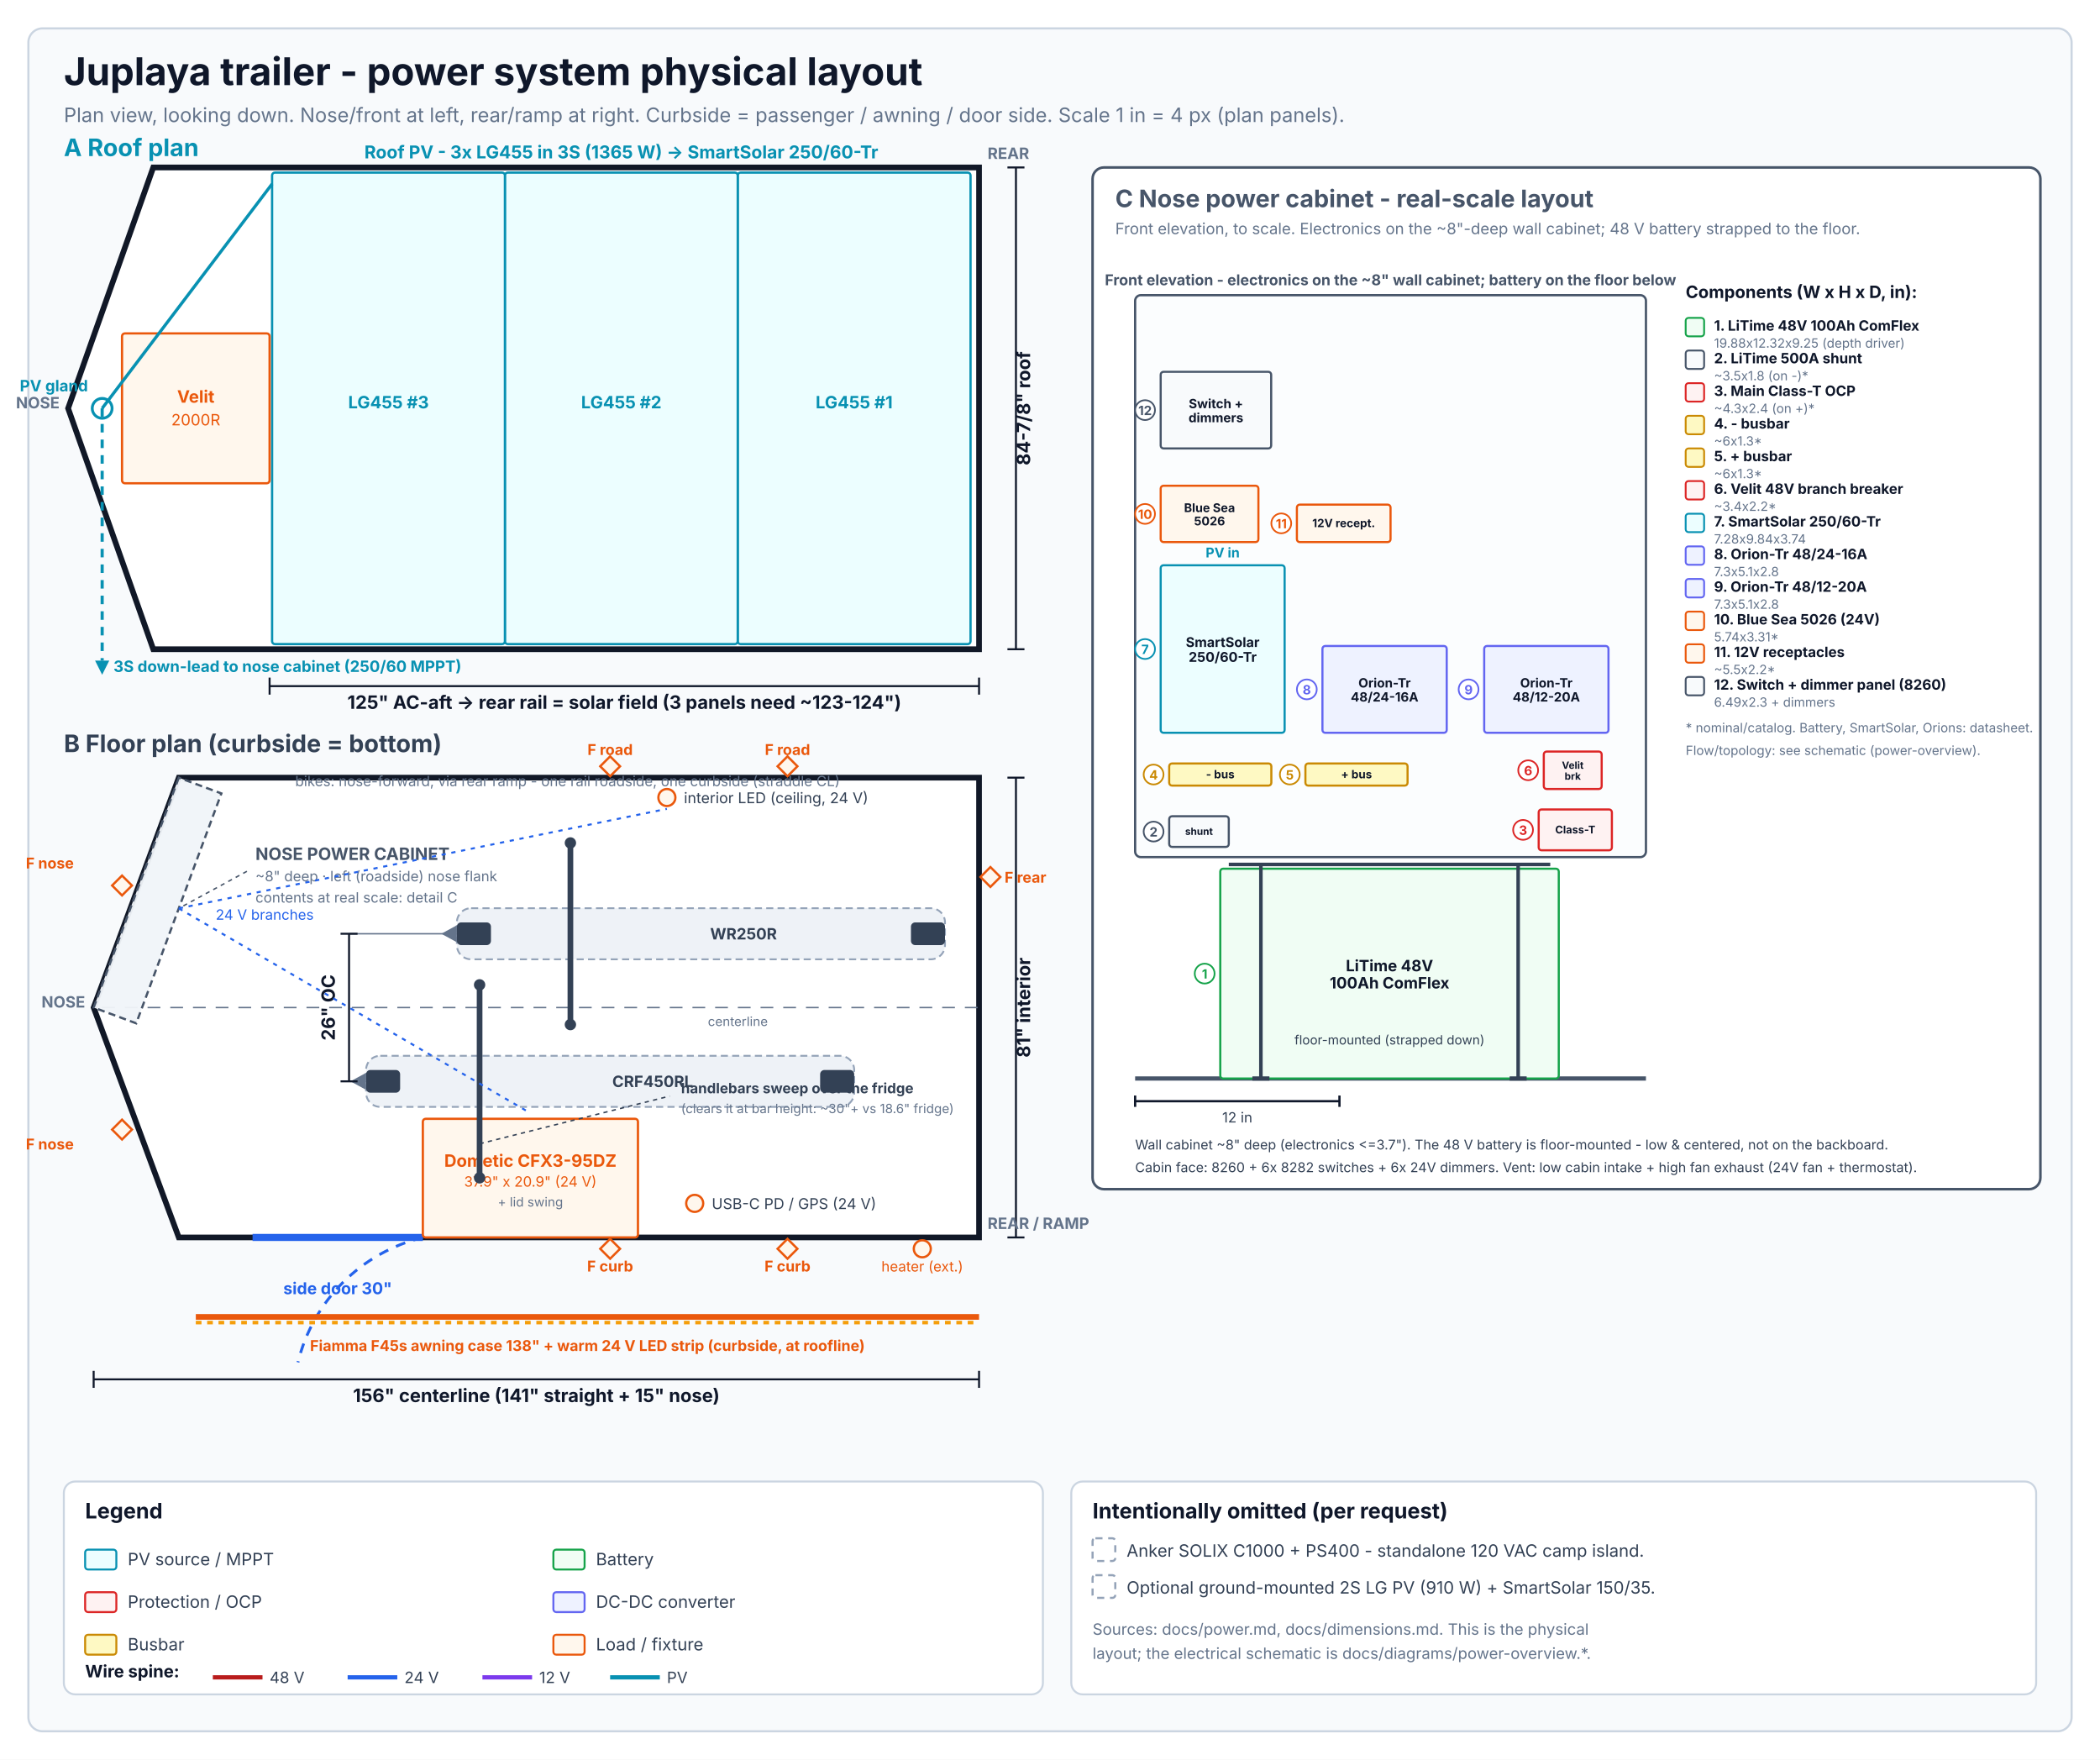
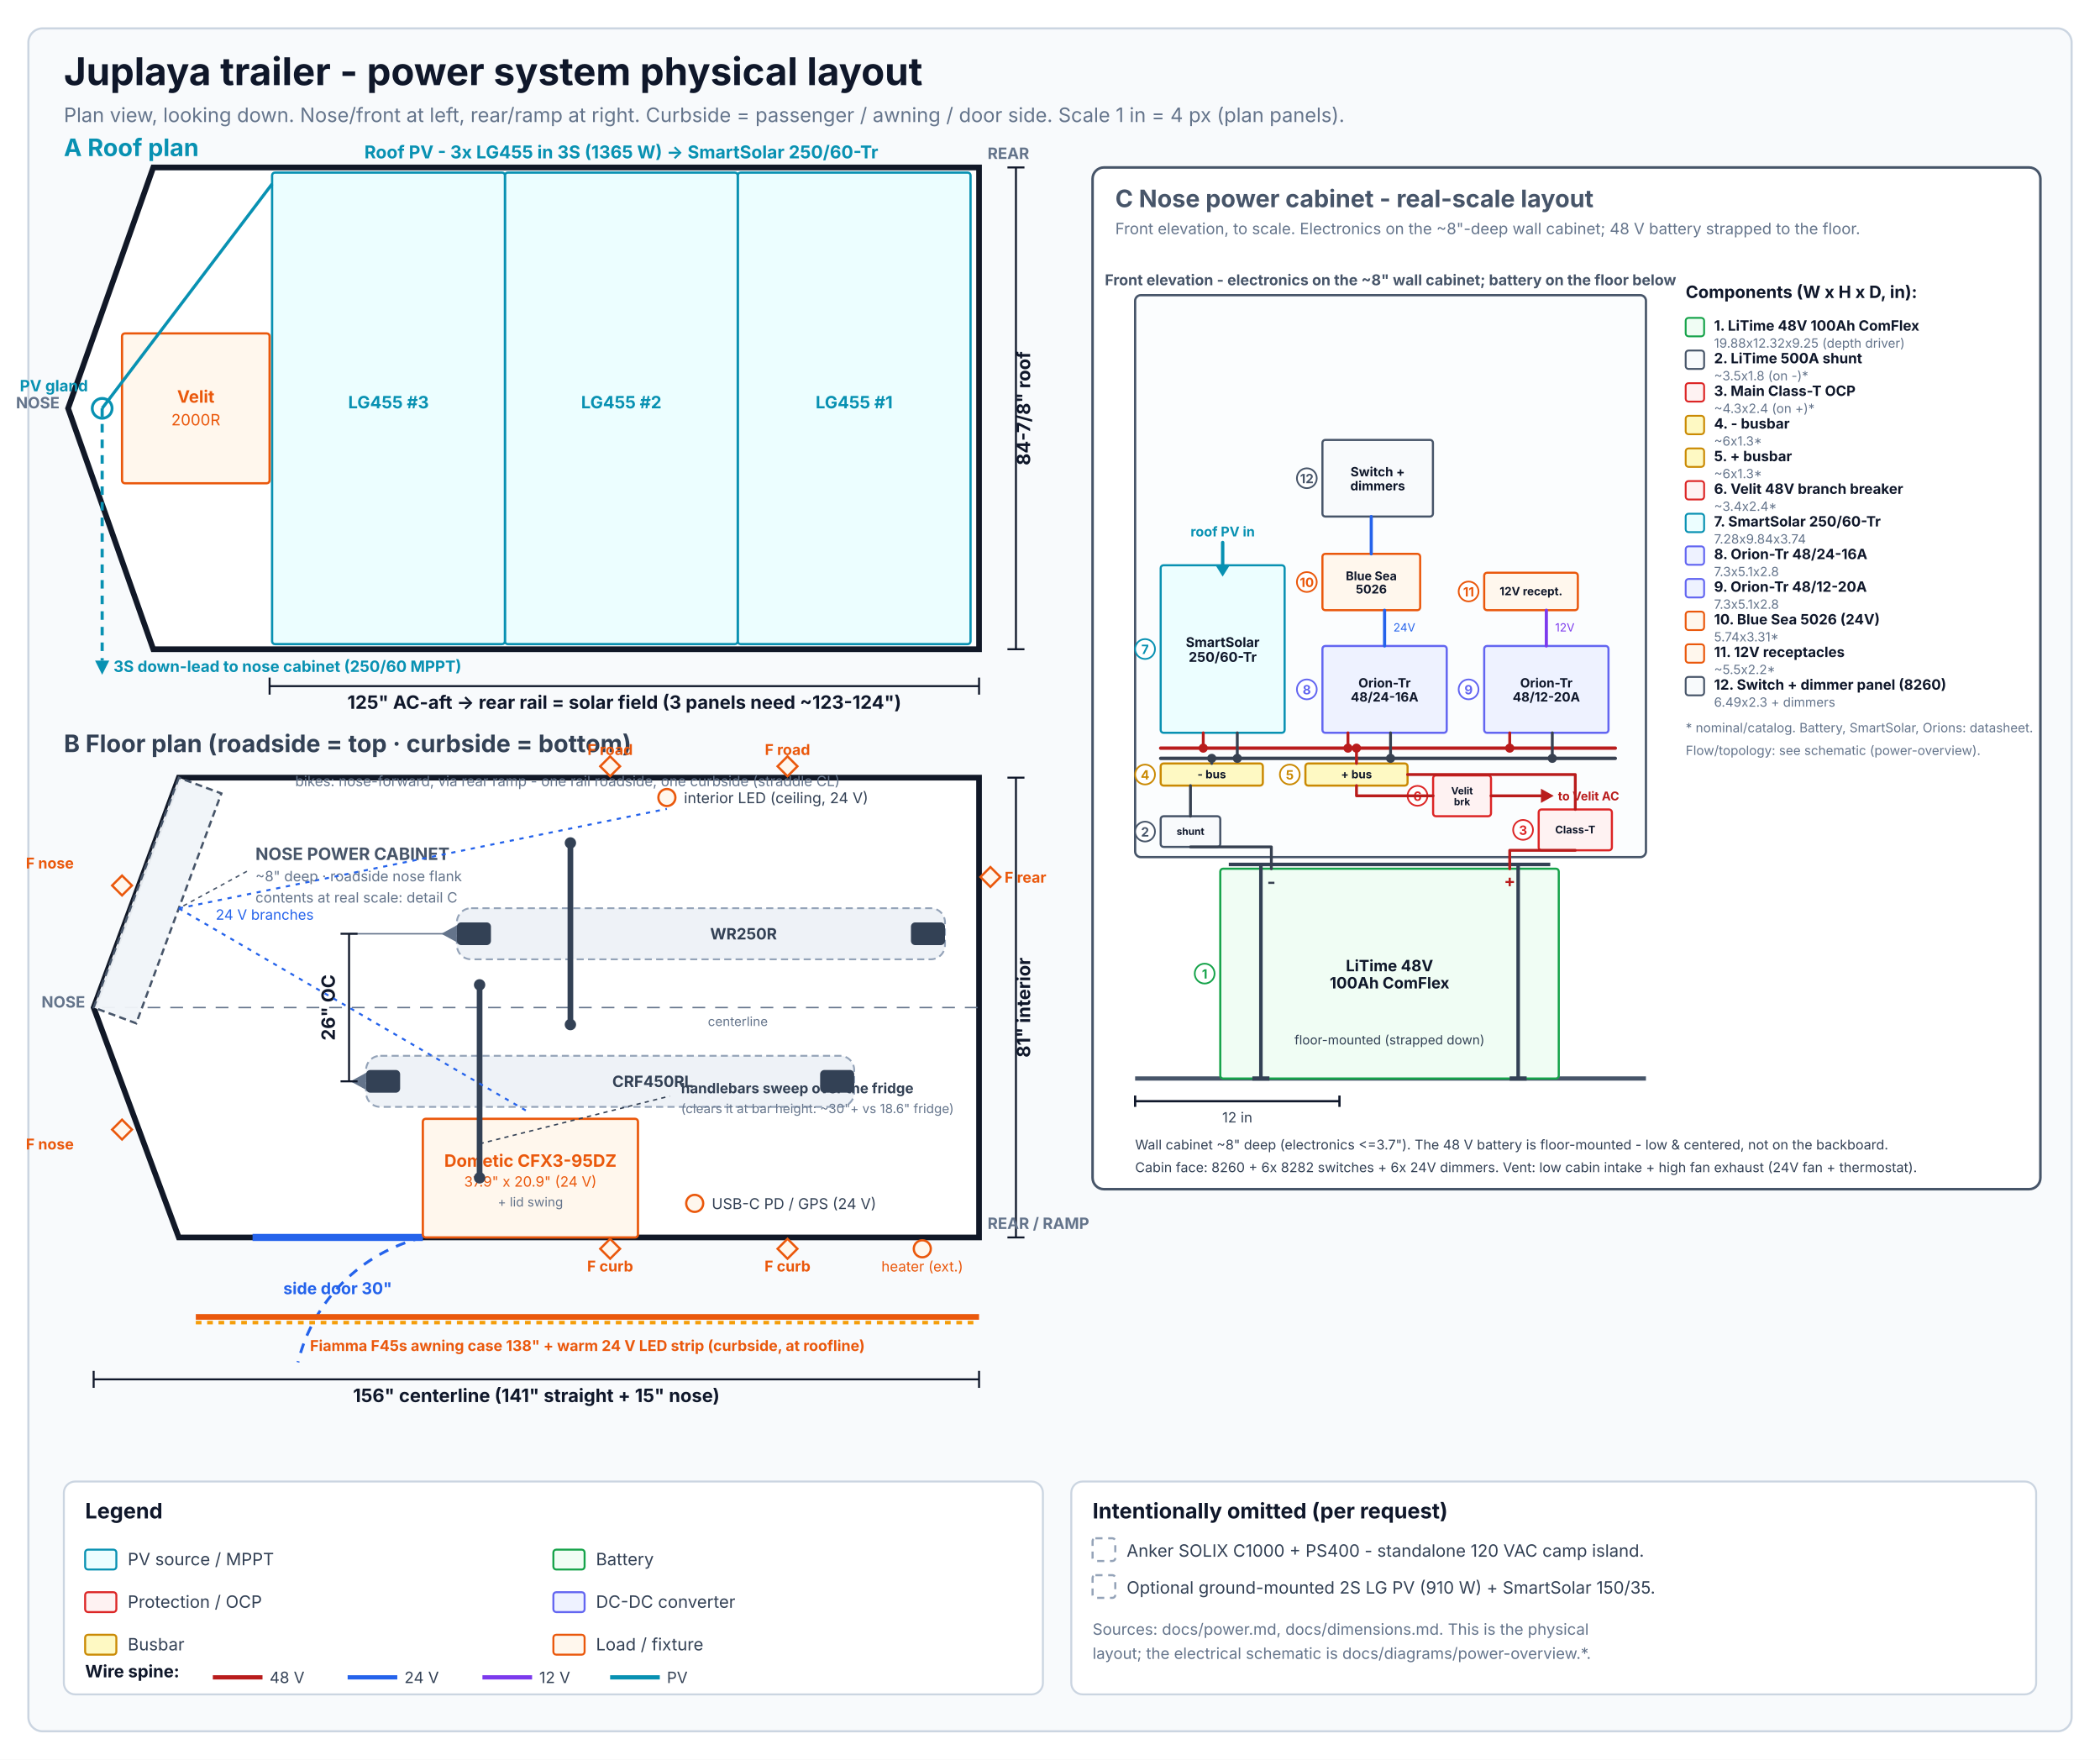
<svg xmlns="http://www.w3.org/2000/svg" width="1480" height="1240" viewBox="0 0 1480 1240">
  <rect x="0" y="0" width="1480" height="1240" rx="0" fill="#ffffff" stroke="none" stroke-width="1.5" />
  <rect x="20" y="20" width="1440" height="1200" rx="10" fill="#f8fafc" stroke="#cbd5e1" stroke-width="1.5" />
  <text x="45" y="60" font-family="system-ui, -apple-system, 'Segoe UI', sans-serif" font-size="27" font-weight="700" fill="#0f172a" text-anchor="start">Juplaya trailer - power system physical layout</text>
  <text x="45" y="86" font-family="system-ui, -apple-system, 'Segoe UI', sans-serif" font-size="14" font-weight="400" fill="#64748b" text-anchor="start">Plan view, looking down. Nose/front at left, rear/ramp at right. Curbside = passenger / awning / door side. Scale 1 in = 4 px (plan panels).</text>
  <text x="45" y="110" font-family="system-ui, -apple-system, 'Segoe UI', sans-serif" font-size="17" font-weight="700" fill="#0891b2" text-anchor="start">A  Roof plan</text>
  <polygon points="690,118 690,457.5 108.0,457.5 48.0,287.75 108.0,118" fill="#ffffff" stroke="#111827" stroke-width="4" />
  <rect x="519.92" y="121.61" width="164.08" height="332.28" rx="2" fill="#ecfeff" stroke="#0891b2" stroke-width="1.6" />
  <text x="601.96" y="287.75" font-family="system-ui, -apple-system, 'Segoe UI', sans-serif" font-size="12" font-weight="700" fill="#0891b2" text-anchor="middle">LG455 #1</text>
  <rect x="355.84" y="121.61" width="164.08" height="332.28" rx="2" fill="#ecfeff" stroke="#0891b2" stroke-width="1.6" />
  <text x="437.88" y="287.75" font-family="system-ui, -apple-system, 'Segoe UI', sans-serif" font-size="12" font-weight="700" fill="#0891b2" text-anchor="middle">LG455 #2</text>
  <rect x="191.76" y="121.61" width="164.08" height="332.28" rx="2" fill="#ecfeff" stroke="#0891b2" stroke-width="1.6" />
  <text x="273.8" y="287.75" font-family="system-ui, -apple-system, 'Segoe UI', sans-serif" font-size="12" font-weight="700" fill="#0891b2" text-anchor="middle">LG455 #3</text>
  <text x="437.88" y="111.61" font-family="system-ui, -apple-system, 'Segoe UI', sans-serif" font-size="12.5" font-weight="700" fill="#0891b2" text-anchor="middle">Roof PV - 3x LG455 in 3S (1365 W) -&gt; SmartSolar 250/60-Tr</text>
  <rect x="86" y="234.95" width="104" height="105.6" rx="2" fill="#fff7ed" stroke="#ea580c" stroke-width="1.6" />
  <text x="138.0" y="283.75" font-family="system-ui, -apple-system, 'Segoe UI', sans-serif" font-size="12" font-weight="700" fill="#ea580c" text-anchor="middle">Velit</text>
  <text x="138.0" y="299.75" font-family="system-ui, -apple-system, 'Segoe UI', sans-serif" font-size="11" font-weight="400" fill="#ea580c" text-anchor="middle">2000R</text>
  <line x1="190" y1="483.5" x2="690" y2="483.5" stroke="#0f172a" stroke-width="1.4" />
  <line x1="190" y1="477.5" x2="190" y2="489.5" stroke="#0f172a" stroke-width="1.4" />
  <line x1="690" y1="477.5" x2="690" y2="489.5" stroke="#0f172a" stroke-width="1.4" />
  <text x="440.0" y="499.5" font-family="system-ui, -apple-system, 'Segoe UI', sans-serif" font-size="13" font-weight="700" fill="#0f172a" text-anchor="middle">125" AC-aft -&gt; rear rail = solar field  (3 panels need ~123-124")</text>
  <line x1="716" y1="118" x2="716" y2="457.5" stroke="#0f172a" stroke-width="1.4" />
  <line x1="710" y1="118" x2="722" y2="118" stroke="#0f172a" stroke-width="1.4" />
  <line x1="710" y1="457.5" x2="722" y2="457.5" stroke="#0f172a" stroke-width="1.4" />
  <text x="726" y="287.75" font-family="system-ui, -apple-system, 'Segoe UI', sans-serif" font-size="13" font-weight="700" fill="#0f172a" text-anchor="middle" transform="rotate(-90 726 287.75)">84-7/8" roof</text>
  <circle cx="72" cy="287.75" r="7" fill="#ffffff" stroke="#0891b2" stroke-width="2" />
  <line x1="191.76" y1="129.61" x2="72" y2="287.75" stroke="#0891b2" stroke-width="2.2" />
  <text x="62" y="275.75" font-family="system-ui, -apple-system, 'Segoe UI', sans-serif" font-size="11" font-weight="700" fill="#0891b2" text-anchor="end">PV gland</text>
  <line x1="72" y1="287.75" x2="72" y2="465.5" stroke="#0891b2" stroke-width="2.2" stroke-dasharray="6 5" />
  <polygon points="67,465.5 77,465.5 72,475.5" fill="#0891b2" stroke="none" stroke-width="1.5" />
  <text x="80" y="473.5" font-family="system-ui, -apple-system, 'Segoe UI', sans-serif" font-size="11" font-weight="700" fill="#0891b2" text-anchor="start">3S down-lead to nose cabinet (250/60 MPPT)</text>
  <text x="42.0" y="287.75" font-family="system-ui, -apple-system, 'Segoe UI', sans-serif" font-size="11" font-weight="700" fill="#64748b" text-anchor="end">NOSE</text>
  <text x="696" y="112" font-family="system-ui, -apple-system, 'Segoe UI', sans-serif" font-size="11" font-weight="700" fill="#64748b" text-anchor="start">REAR</text>
-   <text x="45" y="530" font-family="system-ui, -apple-system, 'Segoe UI', sans-serif" font-size="17" font-weight="700" fill="#334155" text-anchor="start">B  Floor plan  (curbside = bottom)</text>
+   <text x="45" y="530" font-family="system-ui, -apple-system, 'Segoe UI', sans-serif" font-size="17" font-weight="700" fill="#334155" text-anchor="start">B  Floor plan  (roadside = top · curbside = bottom)</text>
  <polygon points="690,548 690,872 126,872 66,710.0 126,548" fill="#ffffff" stroke="#111827" stroke-width="4" />
  <line x1="72" y1="710.0" x2="690" y2="710.0" stroke="#64748b" stroke-width="1" stroke-dasharray="9 7" />
  <text x="520" y="723.0" font-family="system-ui, -apple-system, 'Segoe UI', sans-serif" font-size="9" font-weight="400" fill="#64748b" text-anchor="middle">centerline</text>
  <polygon points="126,548 66,710.0 96.008,721.114 156.008,559.114" fill="#f1f5f9" stroke="#475569" stroke-width="1.6" stroke-dasharray="5 3" fill-opacity="0.95" />
  <text x="180.008" y="606.0" font-family="system-ui, -apple-system, 'Segoe UI', sans-serif" font-size="12" font-weight="700" fill="#475569" text-anchor="start">NOSE POWER CABINET</text>
-   <text x="180.008" y="621.0" font-family="system-ui, -apple-system, 'Segoe UI', sans-serif" font-size="10" font-weight="400" fill="#64748b" text-anchor="start">~8" deep · left (roadside) nose flank</text>
+   <text x="180.008" y="621.0" font-family="system-ui, -apple-system, 'Segoe UI', sans-serif" font-size="10" font-weight="400" fill="#64748b" text-anchor="start">~8" deep · roadside nose flank</text>
  <text x="180.008" y="636.0" font-family="system-ui, -apple-system, 'Segoe UI', sans-serif" font-size="10" font-weight="400" fill="#64748b" text-anchor="start">contents at real scale: detail C</text>
  <line x1="174.008" y1="614.0" x2="126.008" y2="640.114" stroke="#475569" stroke-width="1" stroke-dasharray="3 3" />
  <line x1="178" y1="872" x2="298" y2="872" stroke="#2563eb" stroke-width="5" />
  <path d="M 298 872 A 120 120 0 0 0 210 960" fill="none" stroke="#2563eb" stroke-width="2" stroke-dasharray="7 6" />
  <text x="238.0" y="912" font-family="system-ui, -apple-system, 'Segoe UI', sans-serif" font-size="11.5" font-weight="700" fill="#2563eb" text-anchor="middle">side door 30"</text>
  <rect x="298" y="788.4" width="151.6" height="83.6" rx="2" fill="#fff7ed" stroke="#ea580c" stroke-width="1.6" />
  <text x="373.8" y="822.2" font-family="system-ui, -apple-system, 'Segoe UI', sans-serif" font-size="12" font-weight="700" fill="#ea580c" text-anchor="middle">Dometic CFX3-95DZ</text>
  <text x="373.8" y="836.2" font-family="system-ui, -apple-system, 'Segoe UI', sans-serif" font-size="10" font-weight="400" fill="#ea580c" text-anchor="middle">37.9" x 20.9" (24 V)</text>
  <text x="373.8" y="850.2" font-family="system-ui, -apple-system, 'Segoe UI', sans-serif" font-size="9" font-weight="400" fill="#64748b" text-anchor="middle">+ lid swing</text>
  <rect x="322" y="640.0" width="344" height="36" rx="10" fill="#eef2f7" stroke="#94a3b8" stroke-width="1.3" stroke-dasharray="5 3" />
  <rect x="322" y="650.0" width="24" height="16" rx="3" fill="#334155" stroke="none" stroke-width="1.5" />
  <rect x="642" y="650.0" width="24" height="16" rx="3" fill="#334155" stroke="none" stroke-width="1.5" />
  <polygon points="311,658.0 322,652.0 322,664.0" fill="#64748b" stroke="none" stroke-width="1.5" />
  <line x1="402" y1="594.0" x2="402" y2="722.0" stroke="#334155" stroke-width="4" />
  <circle cx="402" cy="594.0" r="4" fill="#334155" />
  <circle cx="402" cy="722.0" r="4" fill="#334155" />
  <text x="524.0" y="662.0" font-family="system-ui, -apple-system, 'Segoe UI', sans-serif" font-size="11" font-weight="700" fill="#334155" text-anchor="middle">WR250R</text>
  <rect x="258" y="744.0" width="344" height="36" rx="10" fill="#eef2f7" stroke="#94a3b8" stroke-width="1.3" stroke-dasharray="5 3" />
  <rect x="258" y="754.0" width="24" height="16" rx="3" fill="#334155" stroke="none" stroke-width="1.5" />
  <rect x="578" y="754.0" width="24" height="16" rx="3" fill="#334155" stroke="none" stroke-width="1.5" />
  <polygon points="247,762.0 258,756.0 258,768.0" fill="#64748b" stroke="none" stroke-width="1.5" />
  <line x1="338" y1="694.0" x2="338" y2="830.0" stroke="#334155" stroke-width="4" />
  <circle cx="338" cy="694.0" r="4" fill="#334155" />
  <circle cx="338" cy="830.0" r="4" fill="#334155" />
  <text x="460.0" y="766.0" font-family="system-ui, -apple-system, 'Segoe UI', sans-serif" font-size="11" font-weight="700" fill="#334155" text-anchor="middle">CRF450RL</text>
  <line x1="322" y1="658.0" x2="246" y2="658.0" stroke="#64748b" stroke-width="1" />
  <line x1="258" y1="762.0" x2="246" y2="762.0" stroke="#64748b" stroke-width="1" />
  <line x1="246" y1="658.0" x2="246" y2="762.0" stroke="#0f172a" stroke-width="1.4" />
  <line x1="240" y1="658.0" x2="252" y2="658.0" stroke="#0f172a" stroke-width="1.4" />
  <line x1="240" y1="762.0" x2="252" y2="762.0" stroke="#0f172a" stroke-width="1.4" />
  <text x="236" y="710.0" font-family="system-ui, -apple-system, 'Segoe UI', sans-serif" font-size="13" font-weight="700" fill="#0f172a" text-anchor="middle" transform="rotate(-90 236 710.0)">26" OC</text>
  <text x="400" y="554" font-family="system-ui, -apple-system, 'Segoe UI', sans-serif" font-size="10" font-weight="400" fill="#64748b" text-anchor="middle">bikes: nose-forward, via rear ramp - one rail roadside, one curbside (straddle CL)</text>
  <line x1="338" y1="806.0" x2="472" y2="772.4" stroke="#334155" stroke-width="1" stroke-dasharray="3 3" />
  <text x="480" y="770.4" font-family="system-ui, -apple-system, 'Segoe UI', sans-serif" font-size="10" font-weight="700" fill="#334155" text-anchor="start">handlebars sweep over the fridge</text>
  <text x="480" y="784.4" font-family="system-ui, -apple-system, 'Segoe UI', sans-serif" font-size="9" font-weight="400" fill="#64748b" text-anchor="start">(clears it at bar height: ~30"+ vs 18.6" fridge)</text>
  <circle cx="489.6" cy="848" r="6" fill="#fff7ed" stroke="#ea580c" stroke-width="1.6" />
  <text x="501.6" y="852" font-family="system-ui, -apple-system, 'Segoe UI', sans-serif" font-size="10.5" font-weight="400" fill="#334155" text-anchor="start">USB-C PD / GPS (24 V)</text>
  <circle cx="470" cy="562" r="6" fill="#fff7ed" stroke="#ea580c" stroke-width="1.6" />
  <text x="482" y="566" font-family="system-ui, -apple-system, 'Segoe UI', sans-serif" font-size="10.5" font-weight="400" fill="#334155" text-anchor="start">interior LED (ceiling, 24 V)</text>
  <polygon points="430,873 437,880 430,887 423,880" fill="#fff7ed" stroke="#ea580c" stroke-width="1.6" />
  <text x="430" y="896" font-family="system-ui, -apple-system, 'Segoe UI', sans-serif" font-size="10.5" font-weight="700" fill="#ea580c" text-anchor="middle">F curb</text>
  <polygon points="555,873 562,880 555,887 548,880" fill="#fff7ed" stroke="#ea580c" stroke-width="1.6" />
  <text x="555" y="896" font-family="system-ui, -apple-system, 'Segoe UI', sans-serif" font-size="10.5" font-weight="700" fill="#ea580c" text-anchor="middle">F curb</text>
  <polygon points="430,533 437,540 430,547 423,540" fill="#fff7ed" stroke="#ea580c" stroke-width="1.6" />
  <text x="430" y="532" font-family="system-ui, -apple-system, 'Segoe UI', sans-serif" font-size="10.5" font-weight="700" fill="#ea580c" text-anchor="middle">F road</text>
  <polygon points="555,533 562,540 555,547 548,540" fill="#fff7ed" stroke="#ea580c" stroke-width="1.6" />
  <text x="555" y="532" font-family="system-ui, -apple-system, 'Segoe UI', sans-serif" font-size="10.5" font-weight="700" fill="#ea580c" text-anchor="middle">F road</text>
  <polygon points="86,617 93,624 86,631 79,624" fill="#fff7ed" stroke="#ea580c" stroke-width="1.6" />
  <text x="52" y="612" font-family="system-ui, -apple-system, 'Segoe UI', sans-serif" font-size="10.5" font-weight="700" fill="#ea580c" text-anchor="end">F nose</text>
  <polygon points="86,789 93,796 86,803 79,796" fill="#fff7ed" stroke="#ea580c" stroke-width="1.6" />
  <text x="52" y="810" font-family="system-ui, -apple-system, 'Segoe UI', sans-serif" font-size="10.5" font-weight="700" fill="#ea580c" text-anchor="end">F nose</text>
  <polygon points="698,611 705,618 698,625 691,618" fill="#fff7ed" stroke="#ea580c" stroke-width="1.6" />
  <text x="708" y="622" font-family="system-ui, -apple-system, 'Segoe UI', sans-serif" font-size="10.5" font-weight="700" fill="#ea580c" text-anchor="start">F rear</text>
  <line x1="138" y1="928" x2="690" y2="928" stroke="#ea580c" stroke-width="4" stroke-dasharray="2 0" />
  <line x1="138" y1="932" x2="690" y2="932" stroke="#f59e0b" stroke-width="2.5" stroke-dasharray="4 4" />
  <text x="414.0" y="952" font-family="system-ui, -apple-system, 'Segoe UI', sans-serif" font-size="10.5" font-weight="700" fill="#ea580c" text-anchor="middle">Fiamma F45s awning case 138" + warm 24 V LED strip (curbside, at roofline)</text>
  <circle cx="650" cy="880" r="6" fill="#fff7ed" stroke="#ea580c" stroke-width="1.6" />
  <text x="650" y="896" font-family="system-ui, -apple-system, 'Segoe UI', sans-serif" font-size="10" font-weight="400" fill="#ea580c" text-anchor="middle">heater (ext.)</text>
  <line x1="126.008" y1="640.114" x2="373.8" y2="784.4" stroke="#2563eb" stroke-width="1.4" stroke-dasharray="3 4" />
  <line x1="126.008" y1="640.114" x2="470" y2="570" stroke="#2563eb" stroke-width="1.4" stroke-dasharray="3 4" />
  <text x="152.008" y="648.114" font-family="system-ui, -apple-system, 'Segoe UI', sans-serif" font-size="10" font-weight="400" fill="#2563eb" text-anchor="start">24 V branches</text>
  <line x1="716" y1="548" x2="716" y2="872" stroke="#0f172a" stroke-width="1.4" />
  <line x1="710" y1="548" x2="722" y2="548" stroke="#0f172a" stroke-width="1.4" />
  <line x1="710" y1="872" x2="722" y2="872" stroke="#0f172a" stroke-width="1.4" />
  <text x="726" y="710.0" font-family="system-ui, -apple-system, 'Segoe UI', sans-serif" font-size="13" font-weight="700" fill="#0f172a" text-anchor="middle" transform="rotate(-90 726 710.0)">81" interior</text>
  <line x1="66" y1="972" x2="690" y2="972" stroke="#0f172a" stroke-width="1.4" />
  <line x1="66" y1="966" x2="66" y2="978" stroke="#0f172a" stroke-width="1.4" />
  <line x1="690" y1="966" x2="690" y2="978" stroke="#0f172a" stroke-width="1.4" />
  <text x="378.0" y="988" font-family="system-ui, -apple-system, 'Segoe UI', sans-serif" font-size="13" font-weight="700" fill="#0f172a" text-anchor="middle">156" centerline (141" straight + 15" nose)</text>
  <text x="60" y="710.0" font-family="system-ui, -apple-system, 'Segoe UI', sans-serif" font-size="11" font-weight="700" fill="#64748b" text-anchor="end">NOSE</text>
  <text x="696" y="866" font-family="system-ui, -apple-system, 'Segoe UI', sans-serif" font-size="11" font-weight="700" fill="#64748b" text-anchor="start">REAR / RAMP</text>
  <rect x="770" y="118" width="668" height="720" rx="8" fill="#ffffff" stroke="#475569" stroke-width="1.8" />
  <text x="786" y="146" font-family="system-ui, -apple-system, 'Segoe UI', sans-serif" font-size="17" font-weight="700" fill="#475569" text-anchor="start">C  Nose power cabinet - real-scale layout</text>
  <text x="786" y="165" font-family="system-ui, -apple-system, 'Segoe UI', sans-serif" font-size="11" font-weight="400" fill="#64748b" text-anchor="start">Front elevation, to scale. Electronics on the ~8"-deep wall cabinet; 48 V battery strapped to the floor.</text>
  <rect x="800" y="208" width="360" height="396" rx="4" fill="#fbfdfe" stroke="#475569" stroke-width="1.6" />
  <line x1="800" y1="760" x2="1160" y2="760" stroke="#475569" stroke-width="3" />
  <text x="980.0" y="201" font-family="system-ui, -apple-system, 'Segoe UI', sans-serif" font-size="10.5" font-weight="700" fill="#475569" text-anchor="middle">Front elevation - electronics on the ~8" wall cabinet; battery on the floor below</text>
  <rect x="860.0" y="612.16" width="238.56" height="147.84" rx="2" fill="#f0fdf4" stroke="#16a34a" stroke-width="1.5" />
  <circle cx="849.0" cy="686.08" r="7" fill="#ffffff" stroke="#16a34a" stroke-width="1.2" />
  <text x="849.0" y="689.58" font-family="system-ui, -apple-system, 'Segoe UI', sans-serif" font-size="9" font-weight="700" fill="#16a34a" text-anchor="middle">1</text>
  <text x="979.28" y="684.43" font-family="system-ui, -apple-system, 'Segoe UI', sans-serif" font-size="11" font-weight="700" fill="#0f172a" text-anchor="middle">LiTime 48V</text>
  <text x="979.28" y="696.53" font-family="system-ui, -apple-system, 'Segoe UI', sans-serif" font-size="11" font-weight="700" fill="#0f172a" text-anchor="middle">100Ah ComFlex</text>
-   <rect x="824.0" y="575.2" width="42.0" height="21.6" rx="2" fill="#f8fafc" stroke="#475569" stroke-width="1.5" />
-   <circle cx="813.0" cy="586.0" r="7" fill="#ffffff" stroke="#475569" stroke-width="1.2" />
-   <text x="813.0" y="589.5" font-family="system-ui, -apple-system, 'Segoe UI', sans-serif" font-size="9" font-weight="700" fill="#475569" text-anchor="middle">2</text>
-   <text x="845.0" y="588.333" font-family="system-ui, -apple-system, 'Segoe UI', sans-serif" font-size="7" font-weight="700" fill="#0f172a" text-anchor="middle">shunt</text>
+   <rect x="818.0" y="575.2" width="42.0" height="21.6" rx="2" fill="#f8fafc" stroke="#475569" stroke-width="1.5" />
+   <circle cx="807.0" cy="586.0" r="7" fill="#ffffff" stroke="#475569" stroke-width="1.2" />
+   <text x="807.0" y="589.5" font-family="system-ui, -apple-system, 'Segoe UI', sans-serif" font-size="9" font-weight="700" fill="#475569" text-anchor="middle">2</text>
+   <text x="839.0" y="588.333" font-family="system-ui, -apple-system, 'Segoe UI', sans-serif" font-size="7" font-weight="700" fill="#0f172a" text-anchor="middle">shunt</text>
  <rect x="1084.4" y="570.4" width="51.6" height="28.8" rx="2" fill="#fef2f2" stroke="#dc2626" stroke-width="1.5" />
  <circle cx="1073.4" cy="584.8" r="7" fill="#ffffff" stroke="#dc2626" stroke-width="1.2" />
  <text x="1073.4" y="588.3" font-family="system-ui, -apple-system, 'Segoe UI', sans-serif" font-size="9" font-weight="700" fill="#dc2626" text-anchor="middle">3</text>
  <text x="1110.2" y="587.3" font-family="system-ui, -apple-system, 'Segoe UI', sans-serif" font-size="7.5" font-weight="700" fill="#0f172a" text-anchor="middle">Class-T</text>
-   <rect x="824.0" y="538.0" width="72.0" height="15.6" rx="2" fill="#fef9c3" stroke="#ca8a04" stroke-width="1.5" />
-   <circle cx="813.0" cy="545.8" r="7" fill="#ffffff" stroke="#ca8a04" stroke-width="1.2" />
-   <text x="813.0" y="549.3" font-family="system-ui, -apple-system, 'Segoe UI', sans-serif" font-size="9" font-weight="700" fill="#ca8a04" text-anchor="middle">4</text>
-   <text x="860.0" y="548.467" font-family="system-ui, -apple-system, 'Segoe UI', sans-serif" font-size="8" font-weight="700" fill="#0f172a" text-anchor="middle">- bus</text>
+   <rect x="818.0" y="538.0" width="72.0" height="15.6" rx="2" fill="#fef9c3" stroke="#ca8a04" stroke-width="1.5" />
+   <circle cx="807.0" cy="545.8" r="7" fill="#ffffff" stroke="#ca8a04" stroke-width="1.2" />
+   <text x="807.0" y="549.3" font-family="system-ui, -apple-system, 'Segoe UI', sans-serif" font-size="9" font-weight="700" fill="#ca8a04" text-anchor="middle">4</text>
+   <text x="854.0" y="548.467" font-family="system-ui, -apple-system, 'Segoe UI', sans-serif" font-size="8" font-weight="700" fill="#0f172a" text-anchor="middle">- bus</text>
  <rect x="920.0" y="538.0" width="72.0" height="15.6" rx="2" fill="#fef9c3" stroke="#ca8a04" stroke-width="1.5" />
  <circle cx="909.0" cy="545.8" r="7" fill="#ffffff" stroke="#ca8a04" stroke-width="1.2" />
  <text x="909.0" y="549.3" font-family="system-ui, -apple-system, 'Segoe UI', sans-serif" font-size="9" font-weight="700" fill="#ca8a04" text-anchor="middle">5</text>
  <text x="956.0" y="548.467" font-family="system-ui, -apple-system, 'Segoe UI', sans-serif" font-size="8" font-weight="700" fill="#0f172a" text-anchor="middle">+ bus</text>
-   <rect x="1088.0" y="529.6" width="40.8" height="26.4" rx="2" fill="#fef2f2" stroke="#dc2626" stroke-width="1.5" />
-   <circle cx="1077.0" cy="542.8" r="7" fill="#ffffff" stroke="#dc2626" stroke-width="1.2" />
-   <text x="1077.0" y="546.3" font-family="system-ui, -apple-system, 'Segoe UI', sans-serif" font-size="9" font-weight="700" fill="#dc2626" text-anchor="middle">6</text>
-   <text x="1108.4" y="541.75" font-family="system-ui, -apple-system, 'Segoe UI', sans-serif" font-size="7" font-weight="700" fill="#0f172a" text-anchor="middle">Velit</text>
-   <text x="1108.4" y="549.45" font-family="system-ui, -apple-system, 'Segoe UI', sans-serif" font-size="7" font-weight="700" fill="#0f172a" text-anchor="middle">brk</text>
+   <rect x="1010.0" y="546.4" width="40.8" height="28.8" rx="2" fill="#fef2f2" stroke="#dc2626" stroke-width="1.5" />
+   <circle cx="999.0" cy="560.8" r="7" fill="#ffffff" stroke="#dc2626" stroke-width="1.2" />
+   <text x="999.0" y="564.3" font-family="system-ui, -apple-system, 'Segoe UI', sans-serif" font-size="9" font-weight="700" fill="#dc2626" text-anchor="middle">6</text>
+   <text x="1030.4" y="559.75" font-family="system-ui, -apple-system, 'Segoe UI', sans-serif" font-size="7" font-weight="700" fill="#0f172a" text-anchor="middle">Velit</text>
+   <text x="1030.4" y="567.45" font-family="system-ui, -apple-system, 'Segoe UI', sans-serif" font-size="7" font-weight="700" fill="#0f172a" text-anchor="middle">brk</text>
  <rect x="818.0" y="398.32" width="87.36" height="118.08" rx="2" fill="#ecfeff" stroke="#0891b2" stroke-width="1.5" />
  <circle cx="807.0" cy="457.36" r="7" fill="#ffffff" stroke="#0891b2" stroke-width="1.2" />
  <text x="807.0" y="460.86" font-family="system-ui, -apple-system, 'Segoe UI', sans-serif" font-size="9" font-weight="700" fill="#0891b2" text-anchor="middle">7</text>
  <text x="861.68" y="455.935" font-family="system-ui, -apple-system, 'Segoe UI', sans-serif" font-size="9.5" font-weight="700" fill="#0f172a" text-anchor="middle">SmartSolar</text>
  <text x="861.68" y="466.385" font-family="system-ui, -apple-system, 'Segoe UI', sans-serif" font-size="9.5" font-weight="700" fill="#0f172a" text-anchor="middle">250/60-Tr</text>
  <rect x="932.0" y="455.2" width="87.6" height="61.2" rx="2" fill="#eef2ff" stroke="#6366f1" stroke-width="1.5" />
  <circle cx="921.0" cy="485.8" r="7" fill="#ffffff" stroke="#6366f1" stroke-width="1.2" />
  <text x="921.0" y="489.3" font-family="system-ui, -apple-system, 'Segoe UI', sans-serif" font-size="9" font-weight="700" fill="#6366f1" text-anchor="middle">8</text>
  <text x="975.8" y="484.45" font-family="system-ui, -apple-system, 'Segoe UI', sans-serif" font-size="9" font-weight="700" fill="#0f172a" text-anchor="middle">Orion-Tr</text>
  <text x="975.8" y="494.35" font-family="system-ui, -apple-system, 'Segoe UI', sans-serif" font-size="9" font-weight="700" fill="#0f172a" text-anchor="middle">48/24-16A</text>
  <rect x="1046.0" y="455.2" width="87.6" height="61.2" rx="2" fill="#eef2ff" stroke="#6366f1" stroke-width="1.5" />
  <circle cx="1035.0" cy="485.8" r="7" fill="#ffffff" stroke="#6366f1" stroke-width="1.2" />
  <text x="1035.0" y="489.3" font-family="system-ui, -apple-system, 'Segoe UI', sans-serif" font-size="9" font-weight="700" fill="#6366f1" text-anchor="middle">9</text>
  <text x="1089.8" y="484.45" font-family="system-ui, -apple-system, 'Segoe UI', sans-serif" font-size="9" font-weight="700" fill="#0f172a" text-anchor="middle">Orion-Tr</text>
  <text x="1089.8" y="494.35" font-family="system-ui, -apple-system, 'Segoe UI', sans-serif" font-size="9" font-weight="700" fill="#0f172a" text-anchor="middle">48/12-20A</text>
-   <rect x="818.0" y="342.28" width="68.88" height="39.72" rx="2" fill="#fff7ed" stroke="#ea580c" stroke-width="1.5" />
-   <circle cx="807.0" cy="362.14" r="7" fill="#ffffff" stroke="#ea580c" stroke-width="1.2" />
-   <text x="807.0" y="365.64" font-family="system-ui, -apple-system, 'Segoe UI', sans-serif" font-size="9" font-weight="700" fill="#ea580c" text-anchor="middle">10</text>
-   <text x="852.44" y="360.865" font-family="system-ui, -apple-system, 'Segoe UI', sans-serif" font-size="8.5" font-weight="700" fill="#0f172a" text-anchor="middle">Blue Sea</text>
-   <text x="852.44" y="370.215" font-family="system-ui, -apple-system, 'Segoe UI', sans-serif" font-size="8.5" font-weight="700" fill="#0f172a" text-anchor="middle">5026</text>
-   <rect x="914.0" y="355.6" width="66.0" height="26.4" rx="2" fill="#fff7ed" stroke="#ea580c" stroke-width="1.5" />
-   <circle cx="903.0" cy="368.8" r="7" fill="#ffffff" stroke="#ea580c" stroke-width="1.2" />
-   <text x="903.0" y="372.3" font-family="system-ui, -apple-system, 'Segoe UI', sans-serif" font-size="9" font-weight="700" fill="#ea580c" text-anchor="middle">11</text>
-   <text x="947.0" y="371.467" font-family="system-ui, -apple-system, 'Segoe UI', sans-serif" font-size="8" font-weight="700" fill="#0f172a" text-anchor="middle">12V recept.</text>
-   <rect x="818.0" y="262.0" width="77.88" height="54.0" rx="2" fill="#f8fafc" stroke="#475569" stroke-width="1.5" />
-   <circle cx="807.0" cy="289.0" r="7" fill="#ffffff" stroke="#475569" stroke-width="1.2" />
-   <text x="807.0" y="292.5" font-family="system-ui, -apple-system, 'Segoe UI', sans-serif" font-size="9" font-weight="700" fill="#475569" text-anchor="middle">12</text>
-   <text x="856.94" y="287.65" font-family="system-ui, -apple-system, 'Segoe UI', sans-serif" font-size="9" font-weight="700" fill="#0f172a" text-anchor="middle">Switch +</text>
-   <text x="856.94" y="297.55" font-family="system-ui, -apple-system, 'Segoe UI', sans-serif" font-size="9" font-weight="700" fill="#0f172a" text-anchor="middle">dimmers</text>
+   <rect x="932.0" y="390.28" width="68.88" height="39.72" rx="2" fill="#fff7ed" stroke="#ea580c" stroke-width="1.5" />
+   <circle cx="921.0" cy="410.14" r="7" fill="#ffffff" stroke="#ea580c" stroke-width="1.2" />
+   <text x="921.0" y="413.64" font-family="system-ui, -apple-system, 'Segoe UI', sans-serif" font-size="9" font-weight="700" fill="#ea580c" text-anchor="middle">10</text>
+   <text x="966.44" y="408.865" font-family="system-ui, -apple-system, 'Segoe UI', sans-serif" font-size="8.5" font-weight="700" fill="#0f172a" text-anchor="middle">Blue Sea</text>
+   <text x="966.44" y="418.215" font-family="system-ui, -apple-system, 'Segoe UI', sans-serif" font-size="8.5" font-weight="700" fill="#0f172a" text-anchor="middle">5026</text>
+   <rect x="1046.0" y="403.6" width="66.0" height="26.4" rx="2" fill="#fff7ed" stroke="#ea580c" stroke-width="1.5" />
+   <circle cx="1035.0" cy="416.8" r="7" fill="#ffffff" stroke="#ea580c" stroke-width="1.2" />
+   <text x="1035.0" y="420.3" font-family="system-ui, -apple-system, 'Segoe UI', sans-serif" font-size="9" font-weight="700" fill="#ea580c" text-anchor="middle">11</text>
+   <text x="1079.0" y="419.467" font-family="system-ui, -apple-system, 'Segoe UI', sans-serif" font-size="8" font-weight="700" fill="#0f172a" text-anchor="middle">12V recept.</text>
+   <rect x="932.0" y="310.0" width="77.88" height="54.0" rx="2" fill="#f8fafc" stroke="#475569" stroke-width="1.5" />
+   <circle cx="921.0" cy="337.0" r="7" fill="#ffffff" stroke="#475569" stroke-width="1.2" />
+   <text x="921.0" y="340.5" font-family="system-ui, -apple-system, 'Segoe UI', sans-serif" font-size="9" font-weight="700" fill="#475569" text-anchor="middle">12</text>
+   <text x="970.94" y="335.65" font-family="system-ui, -apple-system, 'Segoe UI', sans-serif" font-size="9" font-weight="700" fill="#0f172a" text-anchor="middle">Switch +</text>
+   <text x="970.94" y="345.55" font-family="system-ui, -apple-system, 'Segoe UI', sans-serif" font-size="9" font-weight="700" fill="#0f172a" text-anchor="middle">dimmers</text>
  <line x1="866.0" y1="609.16" x2="1092.56" y2="609.16" stroke="#334155" stroke-width="2.5" />
  <line x1="888.627" y1="609.16" x2="888.627" y2="760" stroke="#334155" stroke-width="2.5" />
  <line x1="882.627" y1="760" x2="894.627" y2="760" stroke="#334155" stroke-width="3" />
  <line x1="1069.933" y1="609.16" x2="1069.933" y2="760" stroke="#334155" stroke-width="2.5" />
  <line x1="1063.933" y1="760" x2="1075.933" y2="760" stroke="#334155" stroke-width="3" />
  <text x="979.28" y="736" font-family="system-ui, -apple-system, 'Segoe UI', sans-serif" font-size="9" font-weight="400" fill="#334155" text-anchor="middle">floor-mounted (strapped down)</text>
-   <text x="861.68" y="392.8" font-family="system-ui, -apple-system, 'Segoe UI', sans-serif" font-size="9.5" font-weight="700" fill="#0891b2" text-anchor="middle">PV in</text>
+   <text x="1064" y="625" font-family="system-ui, -apple-system, 'Segoe UI', sans-serif" font-size="12" font-weight="700" fill="#b91c1c" text-anchor="middle">+</text>
+   <text x="896" y="626" font-family="system-ui, -apple-system, 'Segoe UI', sans-serif" font-size="13" font-weight="700" fill="#374151" text-anchor="middle">-</text>
+   <path d="M 896.0 612.2 L 896.0 596.8 L 839.0 596.8" fill="none" stroke="#374151" stroke-width="2.0" stroke-linejoin="round" stroke-linecap="round" />
+   <path d="M 839.0 575.2 L 839.0 553.6" fill="none" stroke="#374151" stroke-width="2.0" stroke-linejoin="round" stroke-linecap="round" />
+   <path d="M 1064.0 612.2 L 1064.0 599.2 L 1110.2 599.2" fill="none" stroke="#b91c1c" stroke-width="2.0" stroke-linejoin="round" stroke-linecap="round" />
+   <path d="M 1110.2 570.4 L 1110.2 545.8 L 992.0 545.8" fill="none" stroke="#b91c1c" stroke-width="2.0" stroke-linejoin="round" stroke-linecap="round" />
+   <path d="M 818.0 527.2 L 1138.4 527.2" fill="none" stroke="#b91c1c" stroke-width="2.4" stroke-linejoin="round" stroke-linecap="round" />
+   <path d="M 818.0 534.4 L 1138.4 534.4" fill="none" stroke="#374151" stroke-width="2.4" stroke-linejoin="round" stroke-linecap="round" />
+   <path d="M 956.0 538.0 L 956.0 527.2" fill="none" stroke="#b91c1c" stroke-width="2.0" stroke-linejoin="round" stroke-linecap="round" />
+   <circle cx="956.0" cy="527.2" r="3.2" fill="#b91c1c" />
+   <path d="M 854.0 538.0 L 854.0 534.4" fill="none" stroke="#374151" stroke-width="2.0" stroke-linejoin="round" stroke-linecap="round" />
+   <circle cx="854.0" cy="534.4" r="3.2" fill="#374151" />
+   <path d="M 848.0 527.2 L 848.0 516.4" fill="none" stroke="#b91c1c" stroke-width="2.0" stroke-linejoin="round" stroke-linecap="round" />
+   <circle cx="848.0" cy="527.2" r="3.2" fill="#b91c1c" />
+   <path d="M 872.0 534.4 L 872.0 516.4" fill="none" stroke="#374151" stroke-width="2.0" stroke-linejoin="round" stroke-linecap="round" />
+   <circle cx="872.0" cy="534.4" r="3.2" fill="#374151" />
+   <path d="M 950.0 527.2 L 950.0 516.4" fill="none" stroke="#b91c1c" stroke-width="2.0" stroke-linejoin="round" stroke-linecap="round" />
+   <circle cx="950.0" cy="527.2" r="3.2" fill="#b91c1c" />
+   <path d="M 980.0 534.4 L 980.0 516.4" fill="none" stroke="#374151" stroke-width="2.0" stroke-linejoin="round" stroke-linecap="round" />
+   <circle cx="980.0" cy="534.4" r="3.2" fill="#374151" />
+   <path d="M 1064.0 527.2 L 1064.0 516.4" fill="none" stroke="#b91c1c" stroke-width="2.0" stroke-linejoin="round" stroke-linecap="round" />
+   <circle cx="1064.0" cy="527.2" r="3.2" fill="#b91c1c" />
+   <path d="M 1094.0 534.4 L 1094.0 516.4" fill="none" stroke="#374151" stroke-width="2.0" stroke-linejoin="round" stroke-linecap="round" />
+   <circle cx="1094.0" cy="534.4" r="3.2" fill="#374151" />
+   <path d="M 975.8 455.2 L 975.8 430.0" fill="none" stroke="#2563eb" stroke-width="2.2" stroke-linejoin="round" stroke-linecap="round" />
+   <path d="M 1089.8 455.2 L 1089.8 430.0" fill="none" stroke="#7c3aed" stroke-width="2.2" stroke-linejoin="round" stroke-linecap="round" />
+   <path d="M 966.4 390.3 L 966.4 364.0" fill="none" stroke="#2563eb" stroke-width="2.2" stroke-linejoin="round" stroke-linecap="round" />
+   <text x="982" y="445" font-family="system-ui, -apple-system, 'Segoe UI', sans-serif" font-size="8" font-weight="400" fill="#2563eb" text-anchor="start">24V</text>
+   <text x="1096" y="445" font-family="system-ui, -apple-system, 'Segoe UI', sans-serif" font-size="8" font-weight="400" fill="#7c3aed" text-anchor="start">12V</text>
+   <path d="M 861.7 382.3 L 861.7 398.3" fill="none" stroke="#0891b2" stroke-width="2.4" stroke-linejoin="round" stroke-linecap="round" />
+   <polygon points="856.68,398.32 866.68,398.32 861.68,406.32" fill="#0891b2" stroke="none" stroke-width="1.5" />
+   <text x="861.68" y="378" font-family="system-ui, -apple-system, 'Segoe UI', sans-serif" font-size="9.5" font-weight="700" fill="#0891b2" text-anchor="middle">roof PV in</text>
+   <path d="M 956.0 553.6 L 956.0 560.8 L 1010.0 560.8" fill="none" stroke="#b91c1c" stroke-width="2.0" stroke-linejoin="round" stroke-linecap="round" />
+   <path d="M 1050.8 560.8 L 1086.0 560.8" fill="none" stroke="#b91c1c" stroke-width="2.0" stroke-linejoin="round" stroke-linecap="round" />
+   <polygon points="1086,555.8 1086,565.8 1095,560.8" fill="#b91c1c" stroke="none" stroke-width="1.5" />
+   <text x="1098" y="564" font-family="system-ui, -apple-system, 'Segoe UI', sans-serif" font-size="8.5" font-weight="700" fill="#b91c1c" text-anchor="start">to Velit AC</text>
  <line x1="800" y1="776" x2="944" y2="776" stroke="#0f172a" stroke-width="1.6" />
  <line x1="800" y1="772" x2="800" y2="780" stroke="#0f172a" stroke-width="1.6" />
  <line x1="944" y1="772" x2="944" y2="780" stroke="#0f172a" stroke-width="1.6" />
  <text x="872" y="791" font-family="system-ui, -apple-system, 'Segoe UI', sans-serif" font-size="10" font-weight="400" fill="#334155" text-anchor="middle">12 in</text>
  <text x="800" y="810" font-family="system-ui, -apple-system, 'Segoe UI', sans-serif" font-size="9.5" font-weight="400" fill="#334155" text-anchor="start">Wall cabinet ~8" deep (electronics &lt;=3.7"). The 48 V battery is floor-mounted - low &amp; centered, not on the backboard.</text>
  <text x="800" y="826" font-family="system-ui, -apple-system, 'Segoe UI', sans-serif" font-size="9.5" font-weight="400" fill="#334155" text-anchor="start">Cabin face: 8260 + 6x 8282 switches + 6x 24V dimmers. Vent: low cabin intake + high fan exhaust (24V fan + thermostat).</text>
  <text x="1188" y="210" font-family="system-ui, -apple-system, 'Segoe UI', sans-serif" font-size="12" font-weight="700" fill="#0f172a" text-anchor="start">Components  (W x H x D, in):</text>
  <rect x="1188" y="224" width="13" height="13" rx="2" fill="#f0fdf4" stroke="#16a34a" stroke-width="1.3" />
  <text x="1208" y="233" font-family="system-ui, -apple-system, 'Segoe UI', sans-serif" font-size="10" font-weight="700" fill="#0f172a" text-anchor="start">1. LiTime 48V 100Ah ComFlex</text>
  <text x="1208" y="245" font-family="system-ui, -apple-system, 'Segoe UI', sans-serif" font-size="9" font-weight="400" fill="#64748b" text-anchor="start">19.88x12.32x9.25  (depth driver)</text>
  <rect x="1188" y="247" width="13" height="13" rx="2" fill="#f8fafc" stroke="#475569" stroke-width="1.3" />
  <text x="1208" y="256" font-family="system-ui, -apple-system, 'Segoe UI', sans-serif" font-size="10" font-weight="700" fill="#0f172a" text-anchor="start">2. LiTime 500A shunt</text>
  <text x="1208" y="268" font-family="system-ui, -apple-system, 'Segoe UI', sans-serif" font-size="9" font-weight="400" fill="#64748b" text-anchor="start">~3.5x1.8  (on -)*</text>
  <rect x="1188" y="270" width="13" height="13" rx="2" fill="#fef2f2" stroke="#dc2626" stroke-width="1.3" />
  <text x="1208" y="279" font-family="system-ui, -apple-system, 'Segoe UI', sans-serif" font-size="10" font-weight="700" fill="#0f172a" text-anchor="start">3. Main Class-T OCP</text>
  <text x="1208" y="291" font-family="system-ui, -apple-system, 'Segoe UI', sans-serif" font-size="9" font-weight="400" fill="#64748b" text-anchor="start">~4.3x2.4  (on +)*</text>
  <rect x="1188" y="293" width="13" height="13" rx="2" fill="#fef9c3" stroke="#ca8a04" stroke-width="1.3" />
  <text x="1208" y="302" font-family="system-ui, -apple-system, 'Segoe UI', sans-serif" font-size="10" font-weight="700" fill="#0f172a" text-anchor="start">4. - busbar</text>
  <text x="1208" y="314" font-family="system-ui, -apple-system, 'Segoe UI', sans-serif" font-size="9" font-weight="400" fill="#64748b" text-anchor="start">~6x1.3*</text>
  <rect x="1188" y="316" width="13" height="13" rx="2" fill="#fef9c3" stroke="#ca8a04" stroke-width="1.3" />
  <text x="1208" y="325" font-family="system-ui, -apple-system, 'Segoe UI', sans-serif" font-size="10" font-weight="700" fill="#0f172a" text-anchor="start">5. + busbar</text>
  <text x="1208" y="337" font-family="system-ui, -apple-system, 'Segoe UI', sans-serif" font-size="9" font-weight="400" fill="#64748b" text-anchor="start">~6x1.3*</text>
  <rect x="1188" y="339" width="13" height="13" rx="2" fill="#fef2f2" stroke="#dc2626" stroke-width="1.3" />
  <text x="1208" y="348" font-family="system-ui, -apple-system, 'Segoe UI', sans-serif" font-size="10" font-weight="700" fill="#0f172a" text-anchor="start">6. Velit 48V branch breaker</text>
-   <text x="1208" y="360" font-family="system-ui, -apple-system, 'Segoe UI', sans-serif" font-size="9" font-weight="400" fill="#64748b" text-anchor="start">~3.4x2.2*</text>
+   <text x="1208" y="360" font-family="system-ui, -apple-system, 'Segoe UI', sans-serif" font-size="9" font-weight="400" fill="#64748b" text-anchor="start">~3.4x2.4*</text>
  <rect x="1188" y="362" width="13" height="13" rx="2" fill="#ecfeff" stroke="#0891b2" stroke-width="1.3" />
  <text x="1208" y="371" font-family="system-ui, -apple-system, 'Segoe UI', sans-serif" font-size="10" font-weight="700" fill="#0f172a" text-anchor="start">7. SmartSolar 250/60-Tr</text>
  <text x="1208" y="383" font-family="system-ui, -apple-system, 'Segoe UI', sans-serif" font-size="9" font-weight="400" fill="#64748b" text-anchor="start">7.28x9.84x3.74</text>
  <rect x="1188" y="385" width="13" height="13" rx="2" fill="#eef2ff" stroke="#6366f1" stroke-width="1.3" />
  <text x="1208" y="394" font-family="system-ui, -apple-system, 'Segoe UI', sans-serif" font-size="10" font-weight="700" fill="#0f172a" text-anchor="start">8. Orion-Tr 48/24-16A</text>
  <text x="1208" y="406" font-family="system-ui, -apple-system, 'Segoe UI', sans-serif" font-size="9" font-weight="400" fill="#64748b" text-anchor="start">7.3x5.1x2.8</text>
  <rect x="1188" y="408" width="13" height="13" rx="2" fill="#eef2ff" stroke="#6366f1" stroke-width="1.3" />
  <text x="1208" y="417" font-family="system-ui, -apple-system, 'Segoe UI', sans-serif" font-size="10" font-weight="700" fill="#0f172a" text-anchor="start">9. Orion-Tr 48/12-20A</text>
  <text x="1208" y="429" font-family="system-ui, -apple-system, 'Segoe UI', sans-serif" font-size="9" font-weight="400" fill="#64748b" text-anchor="start">7.3x5.1x2.8</text>
  <rect x="1188" y="431" width="13" height="13" rx="2" fill="#fff7ed" stroke="#ea580c" stroke-width="1.3" />
  <text x="1208" y="440" font-family="system-ui, -apple-system, 'Segoe UI', sans-serif" font-size="10" font-weight="700" fill="#0f172a" text-anchor="start">10. Blue Sea 5026 (24V)</text>
  <text x="1208" y="452" font-family="system-ui, -apple-system, 'Segoe UI', sans-serif" font-size="9" font-weight="400" fill="#64748b" text-anchor="start">5.74x3.31*</text>
  <rect x="1188" y="454" width="13" height="13" rx="2" fill="#fff7ed" stroke="#ea580c" stroke-width="1.3" />
  <text x="1208" y="463" font-family="system-ui, -apple-system, 'Segoe UI', sans-serif" font-size="10" font-weight="700" fill="#0f172a" text-anchor="start">11. 12V receptacles</text>
  <text x="1208" y="475" font-family="system-ui, -apple-system, 'Segoe UI', sans-serif" font-size="9" font-weight="400" fill="#64748b" text-anchor="start">~5.5x2.2*</text>
  <rect x="1188" y="477" width="13" height="13" rx="2" fill="#f8fafc" stroke="#475569" stroke-width="1.3" />
  <text x="1208" y="486" font-family="system-ui, -apple-system, 'Segoe UI', sans-serif" font-size="10" font-weight="700" fill="#0f172a" text-anchor="start">12. Switch + dimmer panel (8260)</text>
  <text x="1208" y="498" font-family="system-ui, -apple-system, 'Segoe UI', sans-serif" font-size="9" font-weight="400" fill="#64748b" text-anchor="start">6.49x2.3 + dimmers</text>
  <text x="1188" y="516" font-family="system-ui, -apple-system, 'Segoe UI', sans-serif" font-size="9" font-weight="400" fill="#64748b" text-anchor="start">* nominal/catalog. Battery, SmartSolar, Orions: datasheet.</text>
  <text x="1188" y="532" font-family="system-ui, -apple-system, 'Segoe UI', sans-serif" font-size="9" font-weight="400" fill="#64748b" text-anchor="start">Flow/topology: see schematic (power-overview).</text>
  <rect x="45" y="1044" width="690" height="150" rx="8" fill="#ffffff" stroke="#cbd5e1" stroke-width="1.4" />
  <text x="60" y="1070" font-family="system-ui, -apple-system, 'Segoe UI', sans-serif" font-size="15" font-weight="700" fill="#0f172a" text-anchor="start">Legend</text>
  <rect x="60" y="1092" width="22" height="14" rx="2" fill="#ecfeff" stroke="#0891b2" stroke-width="1.4" />
  <text x="90" y="1103" font-family="system-ui, -apple-system, 'Segoe UI', sans-serif" font-size="12" font-weight="400" fill="#334155" text-anchor="start">PV source / MPPT</text>
  <rect x="390" y="1092" width="22" height="14" rx="2" fill="#f0fdf4" stroke="#16a34a" stroke-width="1.4" />
  <text x="420" y="1103" font-family="system-ui, -apple-system, 'Segoe UI', sans-serif" font-size="12" font-weight="400" fill="#334155" text-anchor="start">Battery</text>
  <rect x="60" y="1122" width="22" height="14" rx="2" fill="#fef2f2" stroke="#dc2626" stroke-width="1.4" />
  <text x="90" y="1133" font-family="system-ui, -apple-system, 'Segoe UI', sans-serif" font-size="12" font-weight="400" fill="#334155" text-anchor="start">Protection / OCP</text>
  <rect x="390" y="1122" width="22" height="14" rx="2" fill="#eef2ff" stroke="#6366f1" stroke-width="1.4" />
  <text x="420" y="1133" font-family="system-ui, -apple-system, 'Segoe UI', sans-serif" font-size="12" font-weight="400" fill="#334155" text-anchor="start">DC-DC converter</text>
  <rect x="60" y="1152" width="22" height="14" rx="2" fill="#fef9c3" stroke="#ca8a04" stroke-width="1.4" />
  <text x="90" y="1163" font-family="system-ui, -apple-system, 'Segoe UI', sans-serif" font-size="12" font-weight="400" fill="#334155" text-anchor="start">Busbar</text>
  <rect x="390" y="1152" width="22" height="14" rx="2" fill="#fff7ed" stroke="#ea580c" stroke-width="1.4" />
  <text x="420" y="1163" font-family="system-ui, -apple-system, 'Segoe UI', sans-serif" font-size="12" font-weight="400" fill="#334155" text-anchor="start">Load / fixture</text>
  <text x="60" y="1182" font-family="system-ui, -apple-system, 'Segoe UI', sans-serif" font-size="12" font-weight="700" fill="#0f172a" text-anchor="start">Wire spine:</text>
  <line x1="150" y1="1182" x2="185" y2="1182" stroke="#b91c1c" stroke-width="3" />
  <text x="190" y="1186" font-family="system-ui, -apple-system, 'Segoe UI', sans-serif" font-size="11" font-weight="400" fill="#334155" text-anchor="start">48 V</text>
  <line x1="245" y1="1182" x2="280" y2="1182" stroke="#2563eb" stroke-width="3" />
  <text x="285" y="1186" font-family="system-ui, -apple-system, 'Segoe UI', sans-serif" font-size="11" font-weight="400" fill="#334155" text-anchor="start">24 V</text>
  <line x1="340" y1="1182" x2="375" y2="1182" stroke="#7c3aed" stroke-width="3" />
  <text x="380" y="1186" font-family="system-ui, -apple-system, 'Segoe UI', sans-serif" font-size="11" font-weight="400" fill="#334155" text-anchor="start">12 V</text>
  <line x1="430" y1="1182" x2="465" y2="1182" stroke="#0891b2" stroke-width="3" />
  <text x="470" y="1186" font-family="system-ui, -apple-system, 'Segoe UI', sans-serif" font-size="11" font-weight="400" fill="#334155" text-anchor="start">PV</text>
  <rect x="755" y="1044" width="680" height="150" rx="8" fill="#ffffff" stroke="#cbd5e1" stroke-width="1.4" />
  <text x="770" y="1070" font-family="system-ui, -apple-system, 'Segoe UI', sans-serif" font-size="15" font-weight="700" fill="#0f172a" text-anchor="start">Intentionally omitted (per request)</text>
  <rect x="770" y="1084" width="16" height="16" rx="2" fill="#ffffff" stroke="#94a3b8" stroke-width="1.5" stroke-dasharray="5 4" />
  <text x="794" y="1097" font-family="system-ui, -apple-system, 'Segoe UI', sans-serif" font-size="12" font-weight="400" fill="#334155" text-anchor="start">Anker SOLIX C1000 + PS400 - standalone 120 VAC camp island.</text>
  <rect x="770" y="1110" width="16" height="16" rx="2" fill="#ffffff" stroke="#94a3b8" stroke-width="1.5" stroke-dasharray="5 4" />
  <text x="794" y="1123" font-family="system-ui, -apple-system, 'Segoe UI', sans-serif" font-size="12" font-weight="400" fill="#334155" text-anchor="start">Optional ground-mounted 2S LG PV (910 W) + SmartSolar 150/35.</text>
  <text x="770" y="1152" font-family="system-ui, -apple-system, 'Segoe UI', sans-serif" font-size="11" font-weight="400" fill="#64748b" text-anchor="start">Sources: docs/power.md, docs/dimensions.md. This is the physical</text>
  <text x="770" y="1169" font-family="system-ui, -apple-system, 'Segoe UI', sans-serif" font-size="11" font-weight="400" fill="#64748b" text-anchor="start">layout; the electrical schematic is docs/diagrams/power-overview.*.</text>
</svg>
